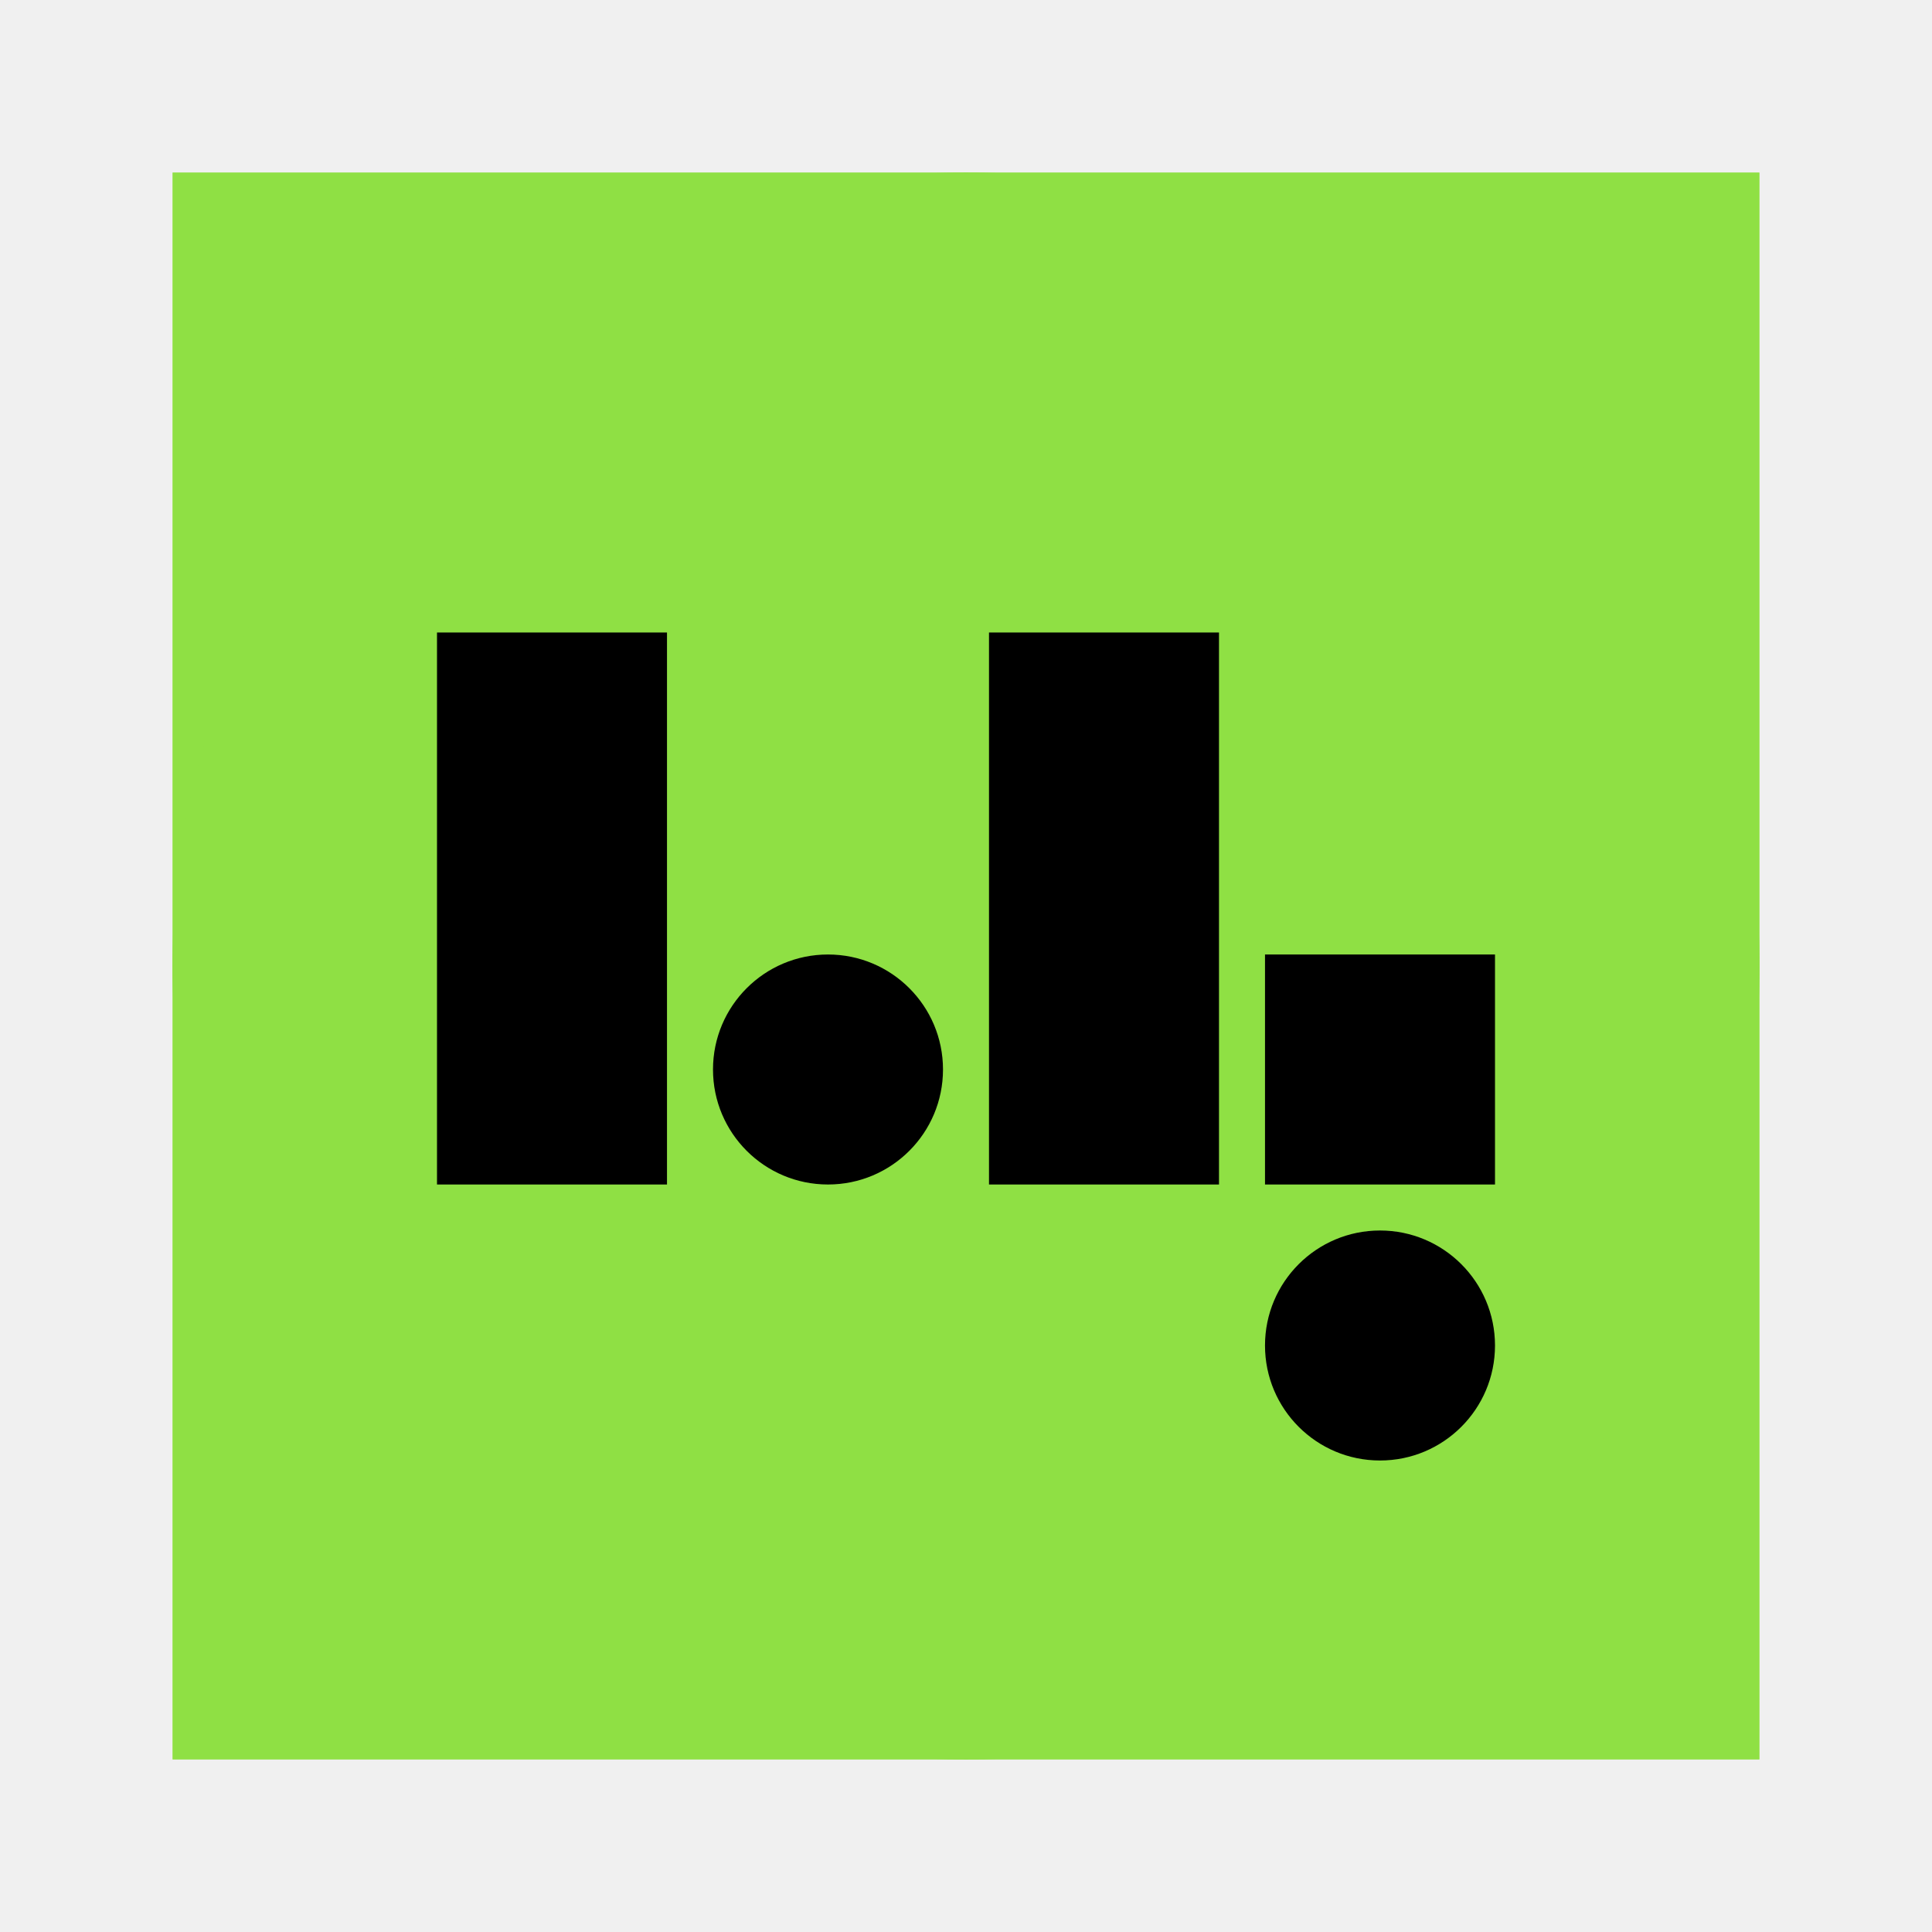
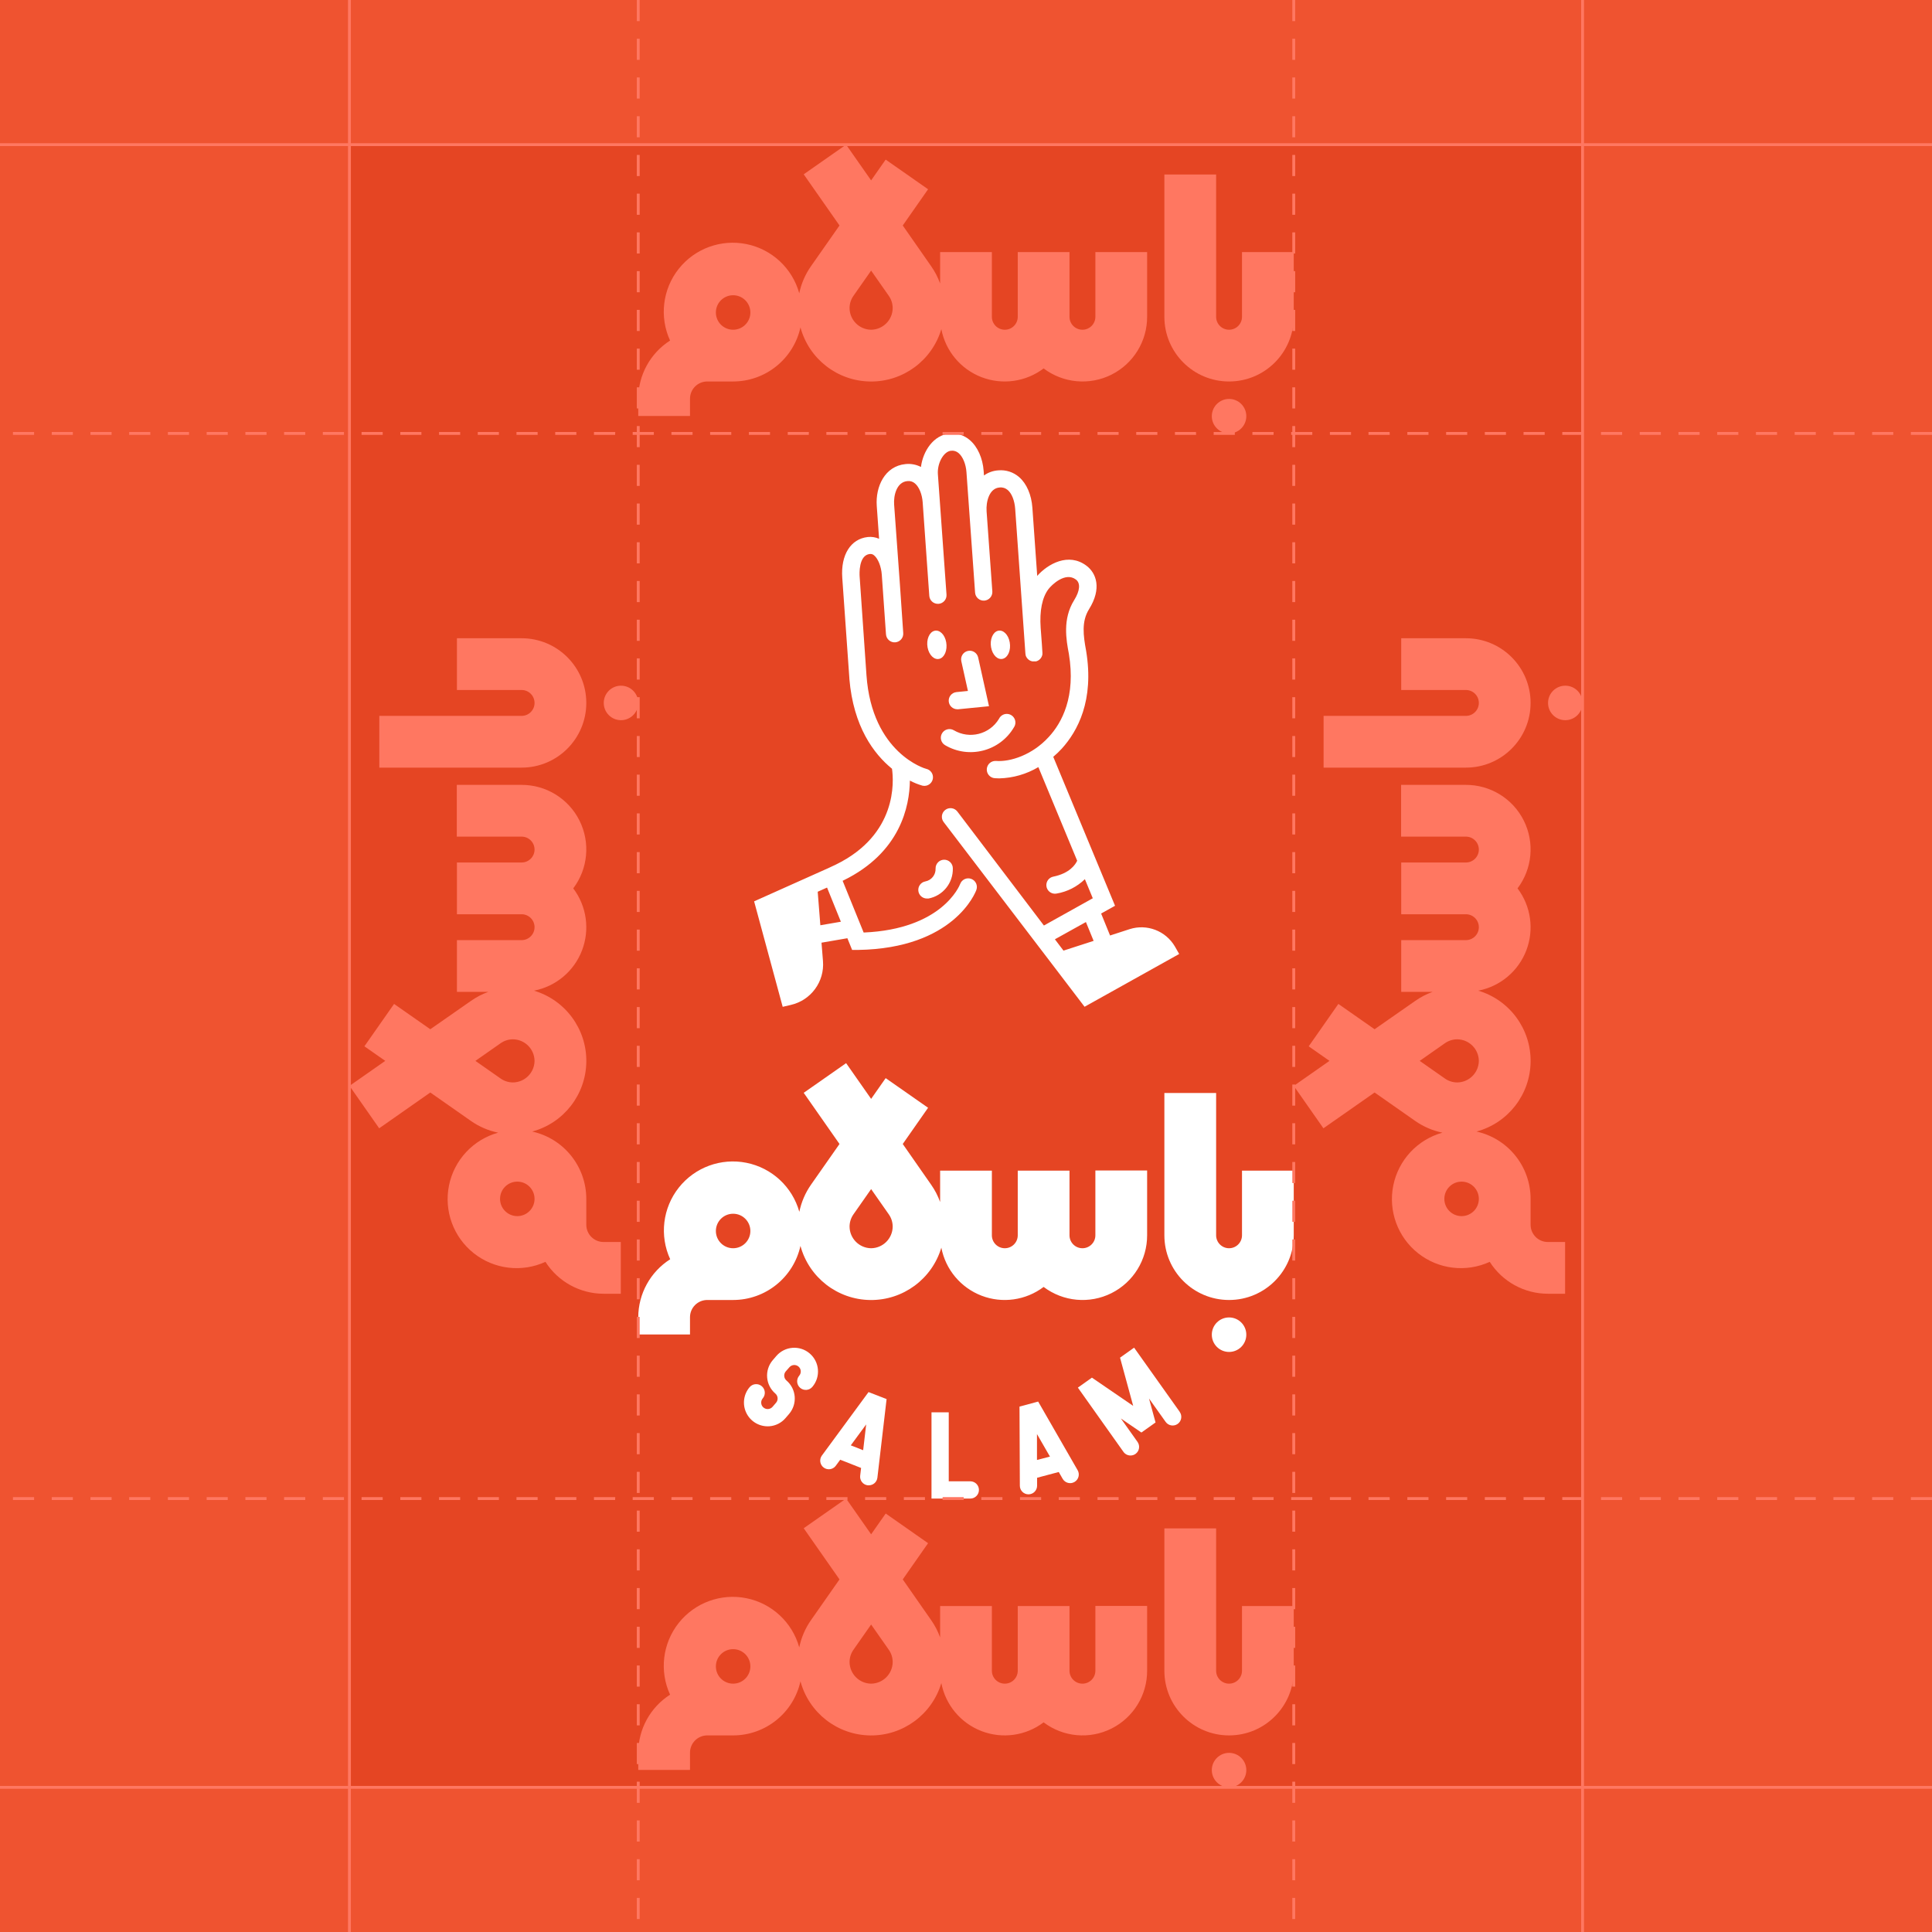
<svg xmlns="http://www.w3.org/2000/svg" viewBox="0 0 672 672">
  <defs>
-     <style>.cls-1{fill:#8fe044;}</style>
+     <style>.cls-1{fill:#ef5330;}.cls-2{fill:#e54523;}.cls-3{fill:#fff;}.cls-4{fill:#ff7761;}</style>
  </defs>
+   <g id="Layer_3" data-name="Layer 3">
+     <rect class="cls-1" width="672" height="672" />
+   </g>
  <g id="Layer_1" data-name="Layer 1">
-     <rect class="cls-1" x="60" y="60" width="552" height="552" rx="0.1" />
-     <rect class="cls-1" x="60" y="60" width="552" height="552" rx="276" />
-     <rect x="440" y="332" width="80" height="80" />
-     <rect x="152" y="220" width="80" height="192" />
-     <rect x="344" y="220" width="80" height="192" />
-     <circle cx="288" cy="372" r="40" />
-     <circle cx="480" cy="468" r="40" />
+     <rect class="cls-2" x="121.55" y="50.31" width="428.9" height="571.38" />
+     <path class="cls-3" d="M321.86,306.58a3,3,0,0,0,.53,5.95,3.31,3.31,0,0,0,.55,0,10.41,10.41,0,0,0,8.48-10.5,3,3,0,0,0-3.05-3,3,3,0,0,0-2.95,3.05A4.38,4.38,0,0,1,321.86,306.58Z" />
+     <path class="cls-3" d="M325,219.42c-1.79.49-2.85,3.06-2.37,5.74s2.32,4.47,4.11,4,2.85-3,2.38-5.73S326.8,218.94,325,219.42Z" />
+     <path class="cls-3" d="M330,244a3,3,0,0,0,3,2.7h.3L344,245.64l-3.77-16.95a3,3,0,1,0-5.86,1.3l2.3,10.34-4.07.41A3,3,0,0,0,330,244Z" />
+     <path class="cls-3" d="M327.66,255.08a3,3,0,0,0,1.06,4.11,17.49,17.49,0,0,0,23.95-6.2,3,3,0,1,0-5.18-3A11.5,11.5,0,0,1,331.76,254,3,3,0,0,0,327.66,255.08Z" />
+     <path class="cls-3" d="M408.64,329.18a13.49,13.49,0,0,0-15.72-6l-6.81,2.21L383,317.75l4.84-2.7-21.49-51.81a31.45,31.45,0,0,0,3-2.88c5.43-6,11.31-16.67,8.43-34-1-5.39-1.63-10.19,1-14.44,4.54-7.26,2.53-12.58-.87-15.14-6.26-4.72-13.46-.62-17.14,3.53l-1.68-23.71c-.32-4.51-2-8.4-4.63-10.67a9.69,9.69,0,0,0-7.21-2.33,9.57,9.57,0,0,0-5,1.78l-.11-1.56c-.31-4.43-2.12-8.46-4.83-10.76a9.37,9.37,0,0,0-7.07-2.24c-5.49.51-9.19,6-9.91,11.6a9.52,9.52,0,0,0-5.37-1c-7.19.69-10.48,7.84-10,14.55l.81,11.43a7.68,7.68,0,0,0-3.94-.61c-5.95.66-9.43,6.22-8.87,14.16l2.42,34.24h0l.05.68a1.38,1.38,0,0,0,0,.2c1.4,16.7,8.49,26.14,14.83,31.32.64,4.45,1.84,22.89-19.52,33.33l-2.77,1.3-4.14,1.85h0l-21.53,9.64,9.94,36.69,2.82-.66a14.44,14.44,0,0,0,11.19-15.29l-.51-6.36,9-1.55,1.65,4.07,2.05,0c33.34-.52,40.86-20,41.16-20.86a3,3,0,0,0-5.63-2.08c-.25.66-6.35,15.74-33.57,16.89l-7.31-18,.28-.13c19.86-9.71,23-25.86,23.11-34.72a23,23,0,0,0,4.39,1.77,2.88,2.88,0,0,0,.65.07,3,3,0,0,0,.64-5.93c-.19,0-18.86-5.35-20.78-32.57L299,200.47c-.05-.75-.4-7.34,3.54-7.78a1.91,1.91,0,0,1,1.52.5c1.38,1.16,2.45,3.86,2.65,6.73l1.46,20.71a3,3,0,1,0,6-.42L313,203.1h0L311,175.49c-.22-3.08.83-7.8,4.59-8.15a3.39,3.39,0,0,1,2.66.81c1.46,1.24,2.49,3.78,2.69,6.64a.07.07,0,0,1,0,.05l2.29,32.4a3,3,0,0,0,3,2.79h.21a3,3,0,0,0,2.78-3.21l-3-41.89c-.27-3.8,2-7.92,4.58-8.15a3.35,3.35,0,0,1,2.64.83c1.46,1.24,2.53,3.84,2.72,6.62l3,41.89a3,3,0,0,0,6-.42l-2-27.88v-.11c-.21-3,.83-7.88,4.53-8.15a3.67,3.67,0,0,1,2.84.89c1.41,1.22,2.37,3.67,2.58,6.56l3.55,50.29a1.35,1.35,0,0,0,.06.35,1.25,1.25,0,0,0,0,.19,3,3,0,0,0,1.32,1.8l.2.1a1.82,1.82,0,0,0,.61.24l.23.06c.1,0,.21,0,.31,0l.23,0h.21a2.34,2.34,0,0,0,.26,0l.3,0,.27-.1.28-.11.24-.14.25-.16c.08-.06.14-.13.21-.19s.15-.13.21-.2a1.63,1.63,0,0,0,.17-.22,2.2,2.2,0,0,0,.17-.25,2,2,0,0,0,.13-.25c0-.09.09-.18.12-.27s.05-.19.08-.29a2.3,2.3,0,0,0,.06-.28,1.67,1.67,0,0,0,0-.32c0-.08,0-.16,0-.24-.06-1.38-.29-4.41-.46-6.63l-.15-2c-.42-5.93.52-10.59,2.72-13.49,1.07-1.41,5.83-6.11,9.54-3.32,1.65,1.24,1.42,3.92-.61,7.17-4.11,6.58-2.74,13.89-1.84,18.66,2.47,14.92-2.42,24-7,28.93-5.74,6.28-13.34,8.7-18.32,8.34a3,3,0,1,0-.45,6q.75.06,1.53.06a28,28,0,0,0,13.63-3.92l13.5,32.56c-.58,1.28-2.55,4.37-8.32,5.54a3,3,0,0,0,.59,5.94,3,3,0,0,0,.59-.06,18.5,18.5,0,0,0,9.82-5l2.75,6.64-17,9.48L333,282.28a3,3,0,0,0-4.78,3.64l33.38,43.75h0l2.23,2.92h0l13.41,17.59,32.91-18.36Zm-123.3-7.35-.92-11.66,3.25-1.45,4.81,11.88Zm81.58,4.88,10.79-6,2.68,6.55-10.48,3.39Z" />
+     <path class="cls-3" d="M348.83,229.14c1.79-.48,2.86-3,2.38-5.73s-2.32-4.47-4.11-4-2.86,3.06-2.38,5.74S347,229.63,348.83,229.14Z" />
+     <path class="cls-3" d="M337.5,515.24H330v-24h-6v30h13.5a3,3,0,0,0,0-6Z" />
+     <path class="cls-3" d="M267,496.11a8.26,8.26,0,0,1-6.26-13.62,3,3,0,0,1,4.56,3.9,2.23,2.23,0,0,0-.53,1.64,2.2,2.2,0,0,0,.78,1.54,2.25,2.25,0,0,0,3.17-.25l1.22-1.42a2.26,2.26,0,0,0-.25-3.18,8.25,8.25,0,0,1-.9-11.63l1.22-1.42a8.25,8.25,0,0,1,11.63-.9,8.26,8.26,0,0,1,.91,11.63,3,3,0,0,1-4.56-3.9,2.26,2.26,0,0,0-.25-3.18,2.26,2.26,0,0,0-3.17.25L273.31,477a2.23,2.23,0,0,0-.53,1.64,2.2,2.2,0,0,0,.78,1.54,8.25,8.25,0,0,1,.9,11.63l-1.22,1.42a8.16,8.16,0,0,1-5.63,2.86Z" />
+     <path class="cls-3" d="M410.33,491.06l-15.86-22.31-4.89,3.48L394.15,489l-14.35-9.82-4.89,3.47L390.77,505a3,3,0,0,0,2.45,1.26,3,3,0,0,0,1.74-.55,3,3,0,0,0,.7-4.18l-5.78-8.14,7.13,4.88,4.92-3.5-2.27-8.33,5.78,8.13a3,3,0,1,0,4.89-3.48Z" />
+     <path class="cls-3" d="M374.82,511.36,361.1,487.5l-6.49,1.75.12,27.52a3,3,0,0,0,3,3h0a3,3,0,0,0,3-3V514l7.53-2,1.36,2.37a3,3,0,0,0,5.21-3Zm-14.13-3.55,0-9,4.51,7.83Z" />
+     <path class="cls-3" d="M302.1,484.2l-16.3,22.18a3,3,0,0,0,4.83,3.55l1.62-2.2,7.26,2.86-.32,2.71a3,3,0,0,0,2.64,3.33l.35,0a3,3,0,0,0,3-2.65l3.2-27.34Zm-1.87,20.22-4.3-1.69,5.35-7.28Z" />
+     <path class="cls-3" d="M432,407.17v22.5a4.5,4.5,0,1,1-9,0v-49.5H405v49.5a22.5,22.5,0,1,0,45,0v-22.5Z" />
+     <path class="cls-3" d="M381,429.67a4.5,4.5,0,1,1-9,0v-22.5H354v22.5a4.5,4.5,0,1,1-9,0v-22.5H327v10.92a25.43,25.43,0,0,0-3.11-6L314,397.91l8.81-12.6L308.06,375,303,382.22l-8.7-12.43-14.75,10.32L292,397.91l-9.9,14.14a25.43,25.43,0,0,0-4.07,9.46A24,24,0,1,0,233.11,438,24,24,0,0,0,222,458.17v6h18v-6a6,6,0,0,1,6-6h9a24,24,0,0,0,23.42-18.81,25.47,25.47,0,0,0,49,.61A22.45,22.45,0,0,0,363,447.63a22.46,22.46,0,0,0,36-18v-22.5H381Zm-126,4.5a6,6,0,1,1,6-6A6,6,0,0,1,255,434.17Zm48,0a7.59,7.59,0,0,1-7.5-7.5,7.46,7.46,0,0,1,1.36-4.3L303,413.6l6.14,8.77a7.46,7.46,0,0,1,1.36,4.3A7.59,7.59,0,0,1,303,434.17Z" />
+     <path class="cls-3" d="M427.5,458.24a6,6,0,1,0,6,6A6,6,0,0,0,427.5,458.24Z" />
+     <path class="cls-4" d="M432,558.62v22.5a4.5,4.5,0,0,1-9,0v-49.5H405v49.5a22.5,22.5,0,0,0,45,0v-22.5Z" />
+     <path class="cls-4" d="M381,581.12a4.5,4.5,0,0,1-9,0v-22.5H354v22.5a4.5,4.5,0,0,1-9,0v-22.5H327v10.92a25.43,25.43,0,0,0-3.11-6L314,549.36l8.81-12.6-14.74-10.32L303,533.67l-8.7-12.43-14.75,10.32L292,549.36l-9.9,14.14A25.43,25.43,0,0,0,278,573a24,24,0,1,0-44.93,16.45A24,24,0,0,0,222,609.62v6h18v-6a6,6,0,0,1,6-6h9a24,24,0,0,0,23.42-18.81,25.47,25.47,0,0,0,49,.61A22.45,22.45,0,0,0,363,599.08a22.46,22.46,0,0,0,36-18v-22.5H381Zm-126,4.5a6,6,0,1,1,6-6A6,6,0,0,1,255,585.62Zm48,0a7.59,7.59,0,0,1-7.5-7.5,7.46,7.46,0,0,1,1.36-4.3l6.14-8.77,6.14,8.77a7.46,7.46,0,0,1,1.36,4.3A7.59,7.59,0,0,1,303,585.62Z" />
+     <path class="cls-4" d="M427.5,609.69a6,6,0,1,0,6,6A6,6,0,0,0,427.5,609.69Z" />
+     <path class="cls-4" d="M432,87.69v22.5a4.5,4.5,0,1,1-9,0V60.69H405v49.5a22.5,22.5,0,1,0,45,0V87.69Z" />
+     <path class="cls-4" d="M381,110.19a4.5,4.5,0,0,1-9,0V87.69H354v22.5a4.5,4.5,0,0,1-9,0V87.69H327V98.61a25.43,25.43,0,0,0-3.11-6L314,78.43l8.81-12.6L308.06,55.51,303,62.74l-8.7-12.43L279.55,60.63,292,78.43l-9.9,14.14A25.43,25.43,0,0,0,278,102a24,24,0,1,0-44.93,16.45A24,24,0,0,0,222,138.69v6h18v-6a6,6,0,0,1,6-6h9a24,24,0,0,0,23.42-18.81,25.47,25.47,0,0,0,49,.61A22.45,22.45,0,0,0,363,128.15a22.46,22.46,0,0,0,36-18V87.69H381Zm-126,4.5a6,6,0,1,1,6-6A6,6,0,0,1,255,114.69Zm48,0a7.59,7.59,0,0,1-7.5-7.5,7.46,7.46,0,0,1,1.36-4.3L303,94.12l6.14,8.77a7.46,7.46,0,0,1,1.36,4.3A7.59,7.59,0,0,1,303,114.69Z" />
+     <path class="cls-4" d="M427.5,138.76a6,6,0,1,0,6,6A6,6,0,0,0,427.5,138.76Z" />
+     <path class="cls-4" d="M158.93,240h22.5a4.5,4.5,0,0,1,0,9h-49.5v18h49.5a22.5,22.5,0,0,0,0-45h-22.5Z" />
+     <path class="cls-4" d="M181.43,291a4.5,4.5,0,0,1,0,9h-22.5v18h22.5a4.5,4.5,0,0,1,0,9h-22.5v18h10.92a25.43,25.43,0,0,0-6,3.11L149.67,358l-12.6-8.81-10.32,14.74L134,369l-12.43,8.7,10.32,14.75L149.67,380l14.14,9.9a25.43,25.43,0,0,0,9.46,4.07,24,24,0,1,0,16.45,44.93A24,24,0,0,0,209.93,450h6V432h-6a6,6,0,0,1-6-6v-9h0a24,24,0,0,0-18.81-23.42,25.47,25.47,0,0,0,.61-49A22.45,22.45,0,0,0,199.39,309a22.46,22.46,0,0,0-18-36h-22.5v18Zm4.5,126a6,6,0,1,1-6-6A6,6,0,0,1,185.93,417Zm0-48a7.59,7.59,0,0,1-7.5,7.5,7.46,7.46,0,0,1-4.3-1.36L165.36,369l8.77-6.14a7.46,7.46,0,0,1,4.3-1.36A7.59,7.59,0,0,1,185.93,369Z" />
+     <path class="cls-4" d="M210,244.5a6,6,0,1,0,6-6A6,6,0,0,0,210,244.5Z" />
+     <path class="cls-4" d="M487.38,240h22.5a4.5,4.5,0,0,1,0,9h-49.5v18h49.5a22.5,22.5,0,0,0,0-45h-22.5Z" />
+     <path class="cls-4" d="M509.88,291a4.5,4.5,0,0,1,0,9h-22.5v18h22.5a4.5,4.5,0,0,1,0,9h-22.5v18H498.3a25.43,25.43,0,0,0-6,3.11L478.12,358l-12.6-8.81L455.2,363.94l7.23,5.06L450,377.7l10.32,14.75L478.12,380l14.14,9.9a25.43,25.43,0,0,0,9.46,4.07,24,24,0,1,0,16.45,44.93A24,24,0,0,0,538.38,450h6V432h-6a6,6,0,0,1-6-6v-9h0a24,24,0,0,0-18.81-23.42,25.47,25.47,0,0,0,.61-49A22.45,22.45,0,0,0,527.84,309a22.46,22.46,0,0,0-18-36h-22.5v18Zm4.5,126a6,6,0,1,1-6-6A6,6,0,0,1,514.38,417Zm0-48a7.59,7.59,0,0,1-7.5,7.5,7.46,7.46,0,0,1-4.3-1.36L493.81,369l8.77-6.14a7.46,7.46,0,0,1,4.3-1.36A7.59,7.59,0,0,1,514.38,369Z" />
+     <path class="cls-4" d="M538.45,244.5a6,6,0,1,0,6-6A6,6,0,0,0,538.45,244.5Z" />
+     <path class="cls-4" d="M222.5,667.49h-1v-7.35h1Zm0-13.48h-1v-7.34h1Zm0-13.47h-1v-7.35h1Zm0-13.47h-1v-7.35h1Zm0-13.47h-1v-7.35h1Zm0-13.47h-1v-7.35h1Zm0-13.48h-1V579.3h1Zm0-13.47h-1v-7.35h1Zm0-13.47h-1v-7.35h1Zm0-13.47h-1v-7.35h1Zm0-13.48h-1v-7.34h1Zm0-13.47h-1v-7.35h1Zm0-13.47h-1v-7.35h1Zm0-13.47h-1V485h1Zm0-13.47h-1v-7.35h1Zm0-13.48h-1v-7.35h1Zm0-13.47h-1v-7.35h1Zm0-13.47h-1v-7.35h1Zm0-13.47h-1v-7.35h1Zm0-13.48h-1v-7.34h1Zm0-13.47h-1v-7.35h1Zm0-13.47h-1v-7.35h1Zm0-13.47h-1v-7.35h1Zm0-13.47h-1v-7.35h1Zm0-13.48h-1V336.8h1Zm0-13.47h-1v-7.35h1Zm0-13.47h-1v-7.35h1Zm0-13.47h-1v-7.35h1Zm0-13.48h-1v-7.34h1Zm0-13.47h-1v-7.35h1Zm0-13.47h-1V256h1Zm0-13.47h-1V242.5h1Zm0-13.47h-1V229h1Zm0-13.48h-1v-7.35h1Zm0-13.47h-1v-7.35h1Zm0-13.47h-1v-7.35h1Zm0-13.47h-1v-7.35h1Zm0-13.48h-1v-7.34h1Zm0-13.47h-1v-7.35h1Zm0-13.47h-1v-7.35h1Zm0-13.47h-1v-7.35h1Zm0-13.47h-1v-7.35h1Zm0-13.48h-1V94.31h1Zm0-13.47h-1V80.83h1Zm0-13.47h-1V67.36h1Zm0-13.47h-1V53.89h1Zm0-13.48h-1V40.42h1Zm0-13.47h-1V26.94h1Zm0-13.47h-1V13.47h1Zm0-13.47h-1V0h1Z" />
+     <rect class="cls-4" x="121.05" width="1" height="672" />
+     <rect class="cls-4" x="549.95" width="1" height="672" />
+     <path class="cls-4" d="M450.5,667.49h-1v-7.35h1Zm0-13.48h-1v-7.34h1Zm0-13.47h-1v-7.35h1Zm0-13.47h-1v-7.35h1Zm0-13.47h-1v-7.35h1Zm0-13.47h-1v-7.35h1Zm0-13.48h-1V579.3h1Zm0-13.47h-1v-7.35h1Zm0-13.47h-1v-7.35h1Zm0-13.47h-1v-7.35h1Zm0-13.48h-1v-7.34h1Zm0-13.47h-1v-7.35h1Zm0-13.47h-1v-7.35h1Zm0-13.47h-1V485h1Zm0-13.47h-1v-7.35h1Zm0-13.48h-1v-7.35h1Zm0-13.47h-1v-7.35h1Zm0-13.47h-1v-7.35h1Zm0-13.47h-1v-7.35h1Zm0-13.48h-1v-7.34h1Zm0-13.47h-1v-7.35h1Zm0-13.47h-1v-7.35h1Zm0-13.47h-1v-7.35h1Zm0-13.47h-1v-7.35h1Zm0-13.48h-1V336.8h1Zm0-13.47h-1v-7.35h1Zm0-13.47h-1v-7.35h1Zm0-13.47h-1v-7.35h1Zm0-13.48h-1v-7.34h1Zm0-13.47h-1v-7.35h1Zm0-13.47h-1V256h1Zm0-13.47h-1V242.5h1Zm0-13.47h-1V229h1Zm0-13.48h-1v-7.35h1Zm0-13.47h-1v-7.35h1Zm0-13.47h-1v-7.35h1Zm0-13.47h-1v-7.35h1Zm0-13.48h-1v-7.34h1Zm0-13.47h-1v-7.35h1Zm0-13.47h-1v-7.35h1Zm0-13.47h-1v-7.35h1Zm0-13.47h-1v-7.35h1Zm0-13.48h-1V94.31h1Zm0-13.47h-1V80.83h1Zm0-13.47h-1V67.36h1Zm0-13.47h-1V53.89h1Zm0-13.48h-1V40.42h1Zm0-13.47h-1V26.94h1Zm0-13.47h-1V13.47h1Zm0-13.47h-1V0h1Z" />
+     <path class="cls-4" d="M672,521.74h-7.35v-1H672Zm-13.47,0h-7.35v-1h7.35Zm-13.47,0h-7.35v-1h7.35Zm-13.48,0h-7.34v-1h7.34Zm-13.47,0h-7.35v-1h7.35Zm-13.47,0h-7.35v-1h7.35Zm-13.47,0h-7.35v-1h7.35Zm-13.48,0h-7.34v-1h7.34Zm-13.47,0h-7.35v-1h7.35Zm-13.47,0H543.4v-1h7.35Zm-13.47,0h-7.35v-1h7.35Zm-13.47,0h-7.35v-1h7.35Zm-13.48,0H503v-1h7.34Zm-13.47,0h-7.35v-1h7.35Zm-13.47,0H476v-1h7.35Zm-13.47,0h-7.35v-1h7.35Zm-13.47,0H449.1v-1h7.35Zm-13.48,0h-7.35v-1H443Zm-13.47,0h-7.35v-1h7.35Zm-13.47,0h-7.35v-1H416Zm-13.47,0h-7.35v-1h7.35Zm-13.48,0h-7.34v-1h7.34Zm-13.47,0h-7.35v-1h7.35Zm-13.47,0h-7.35v-1h7.35Zm-13.47,0h-7.35v-1h7.35Zm-13.47,0h-7.35v-1h7.35Zm-13.48,0h-7.34v-1h7.34Zm-13.47,0H300.9v-1h7.35Zm-13.47,0h-7.35v-1h7.35Zm-13.47,0H274v-1h7.35Zm-13.48,0h-7.34v-1h7.34Zm-13.47,0H247v-1h7.35Zm-13.47,0h-7.35v-1h7.35Zm-13.47,0h-7.35v-1h7.35Zm-13.47,0H206.6v-1H214Zm-13.48,0h-7.35v-1h7.35Zm-13.47,0h-7.35v-1H187Zm-13.47,0h-7.35v-1h7.35Zm-13.47,0h-7.35v-1h7.35Zm-13.48,0h-7.34v-1h7.34Zm-13.47,0h-7.35v-1h7.35Zm-13.47,0h-7.35v-1h7.35Zm-13.47,0H98.82v-1h7.35Zm-13.47,0H85.35v-1H92.7Zm-13.48,0H71.88v-1h7.34Zm-13.47,0H58.4v-1h7.35Zm-13.47,0H44.93v-1h7.35Zm-13.47,0H31.46v-1h7.35Zm-13.48,0H18v-1h7.34Zm-13.47,0H4.51v-1h7.35Z" />
+     <rect class="cls-4" y="621.19" width="672" height="1" />
+     <rect class="cls-4" y="49.81" width="672" height="1" />
+     <path class="cls-4" d="M672,151.26h-7.35v-1H672Zm-13.47,0h-7.35v-1h7.35Zm-13.47,0h-7.35v-1h7.35Zm-13.48,0h-7.34v-1h7.34Zm-13.47,0h-7.35v-1h7.35Zm-13.47,0h-7.35v-1h7.35Zm-13.47,0h-7.35v-1h7.35Zm-13.48,0h-7.34v-1h7.34Zm-13.47,0h-7.35v-1h7.35Zm-13.47,0H543.4v-1h7.35Zm-13.47,0h-7.35v-1h7.35Zm-13.47,0h-7.35v-1h7.35Zm-13.48,0H503v-1h7.34Zm-13.47,0h-7.35v-1h7.35Zm-13.47,0H476v-1h7.35Zm-13.47,0h-7.35v-1h7.35Zm-13.47,0H449.1v-1h7.35Zm-13.48,0h-7.35v-1H443Zm-13.47,0h-7.35v-1h7.35Zm-13.47,0h-7.35v-1H416Zm-13.47,0h-7.35v-1h7.35Zm-13.48,0h-7.34v-1h7.34Zm-13.47,0h-7.35v-1h7.35Zm-13.47,0h-7.35v-1h7.35Zm-13.47,0h-7.35v-1h7.35Zm-13.47,0h-7.35v-1h7.35Zm-13.48,0h-7.34v-1h7.34Zm-13.47,0H300.9v-1h7.35Zm-13.47,0h-7.35v-1h7.35Zm-13.47,0H274v-1h7.35Zm-13.48,0h-7.34v-1h7.34Zm-13.47,0H247v-1h7.35Zm-13.47,0h-7.35v-1h7.35Zm-13.47,0h-7.35v-1h7.35Zm-13.47,0H206.6v-1H214Zm-13.48,0h-7.35v-1h7.35Zm-13.47,0h-7.35v-1H187Zm-13.47,0h-7.35v-1h7.35Zm-13.47,0h-7.35v-1h7.35Zm-13.48,0h-7.34v-1h7.34Zm-13.47,0h-7.35v-1h7.35Zm-13.47,0h-7.35v-1h7.35Zm-13.47,0H98.82v-1h7.35Zm-13.47,0H85.35v-1H92.7Zm-13.48,0H71.88v-1h7.34Zm-13.47,0H58.4v-1h7.35Zm-13.47,0H44.93v-1h7.35Zm-13.47,0H31.46v-1h7.35Zm-13.48,0H18v-1h7.34Zm-13.47,0H4.51v-1h7.35Z" />
  </g>
</svg>
